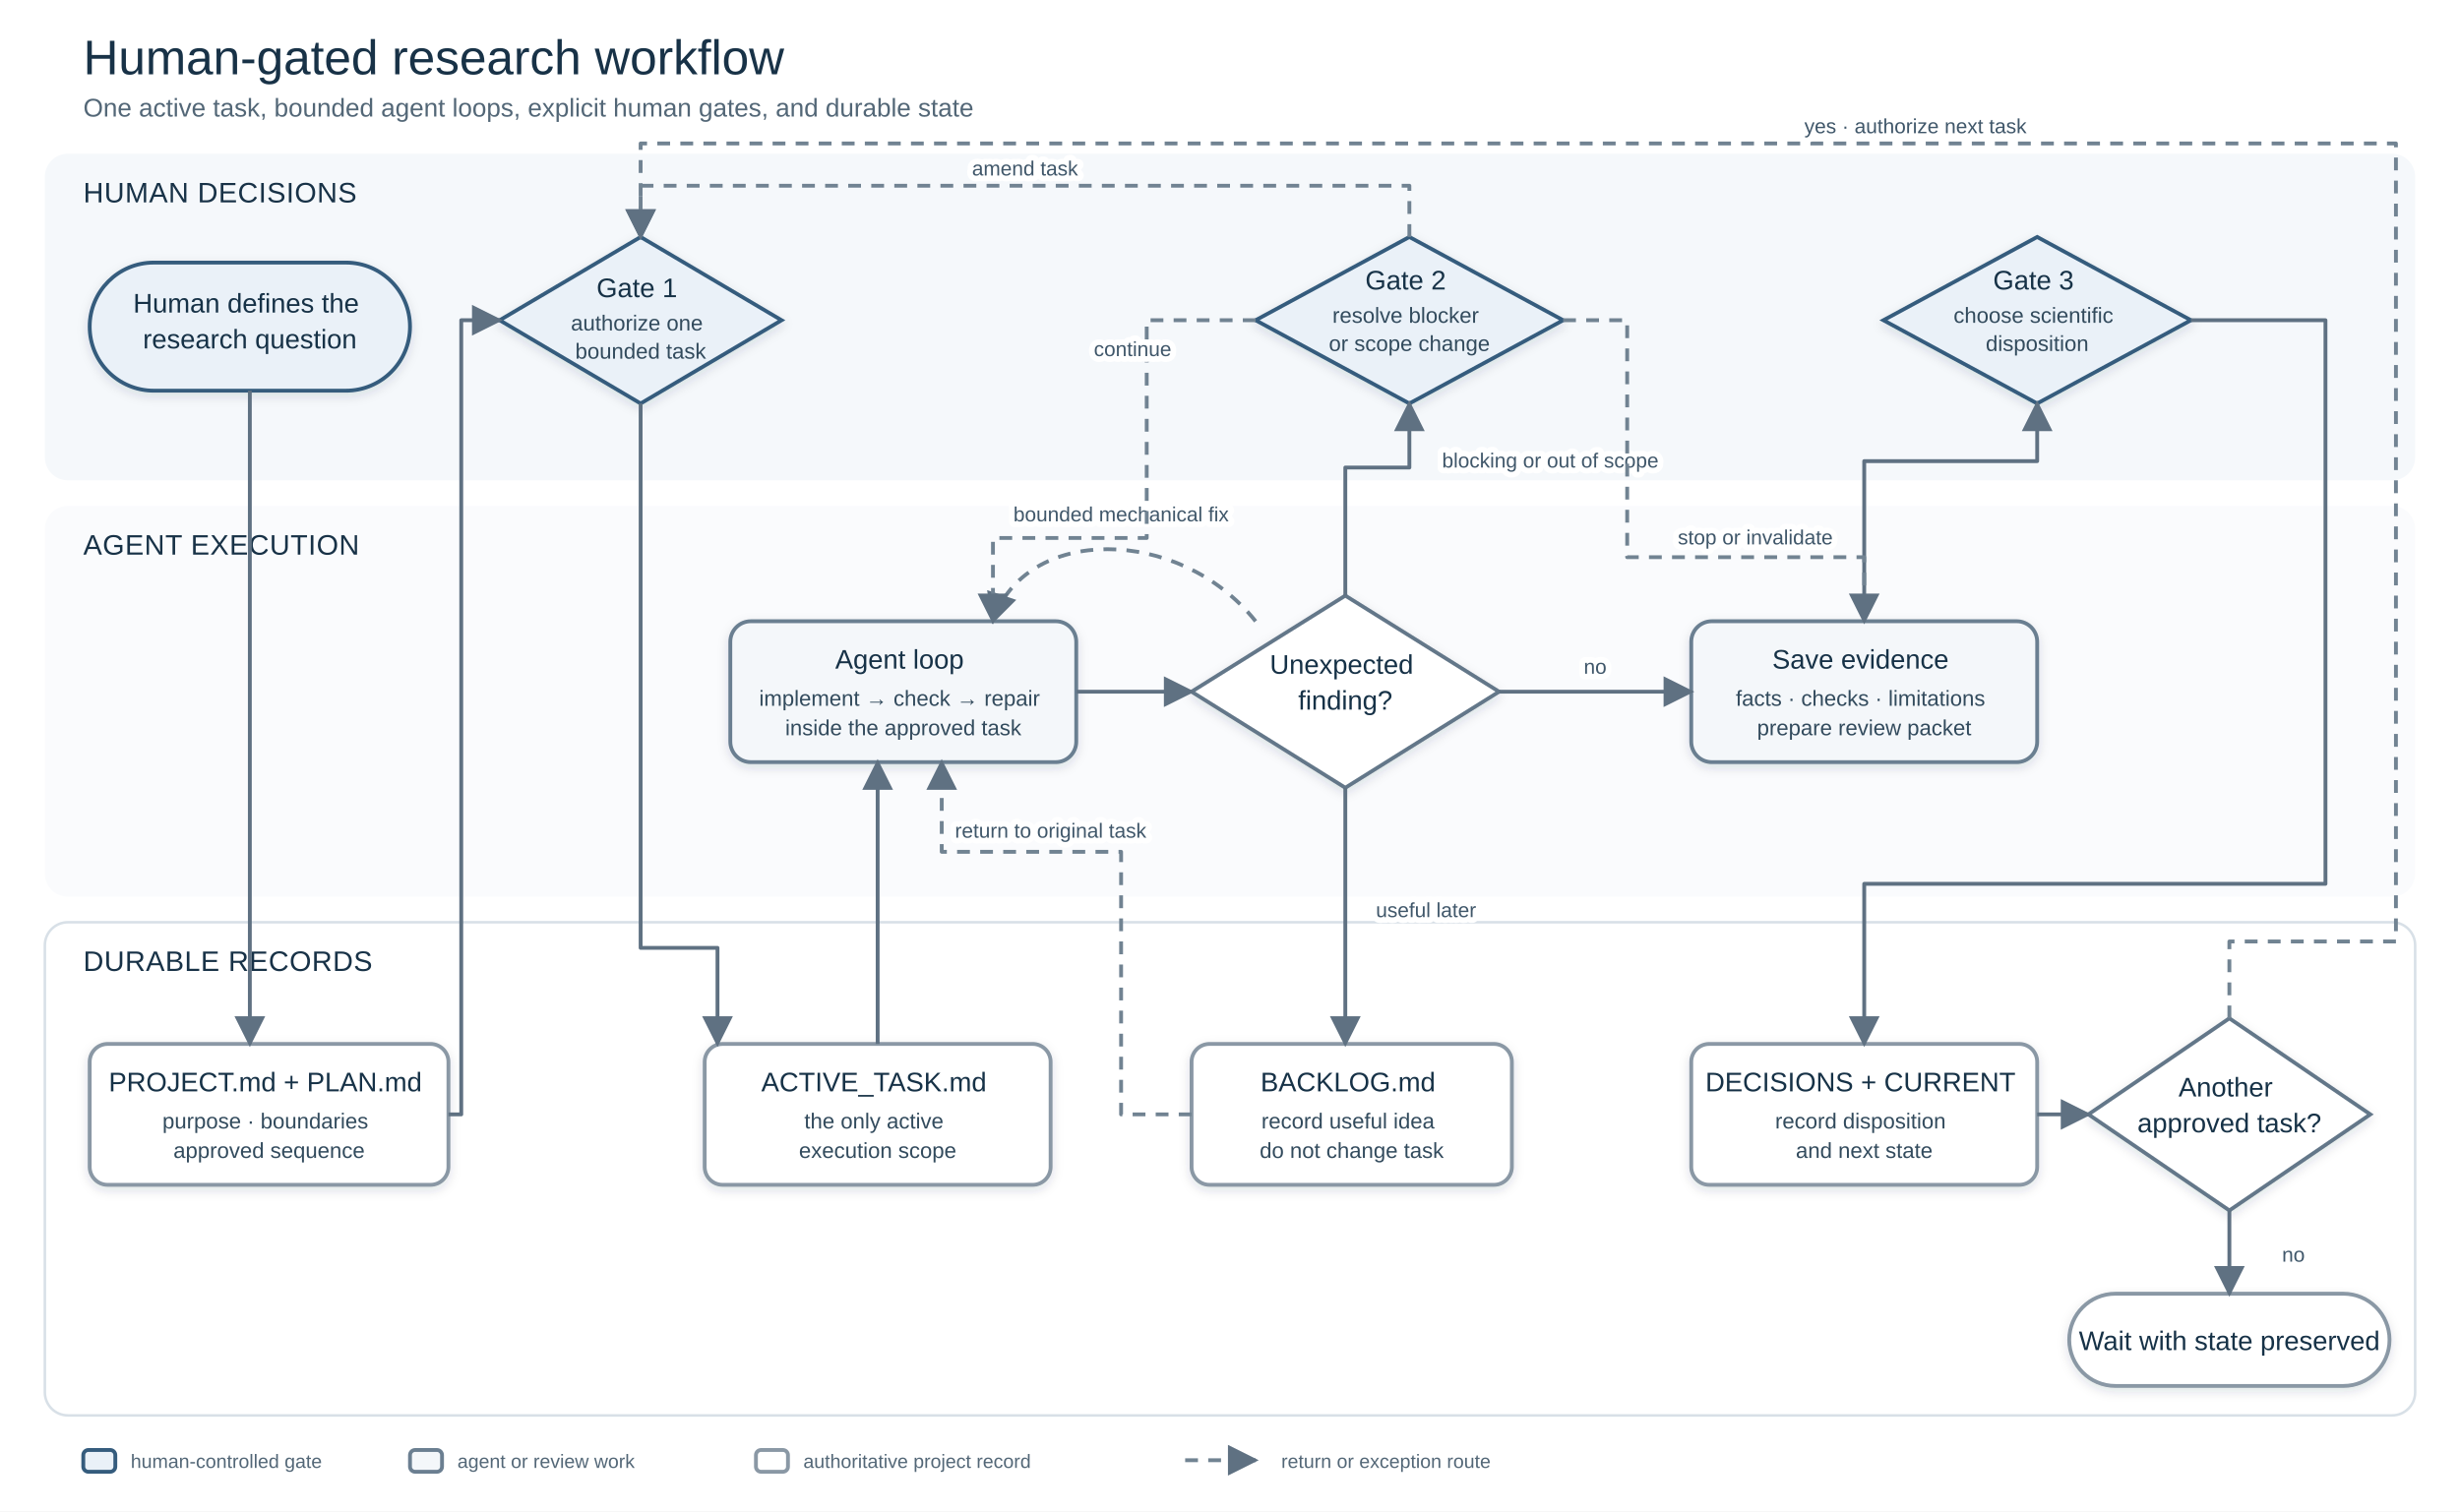
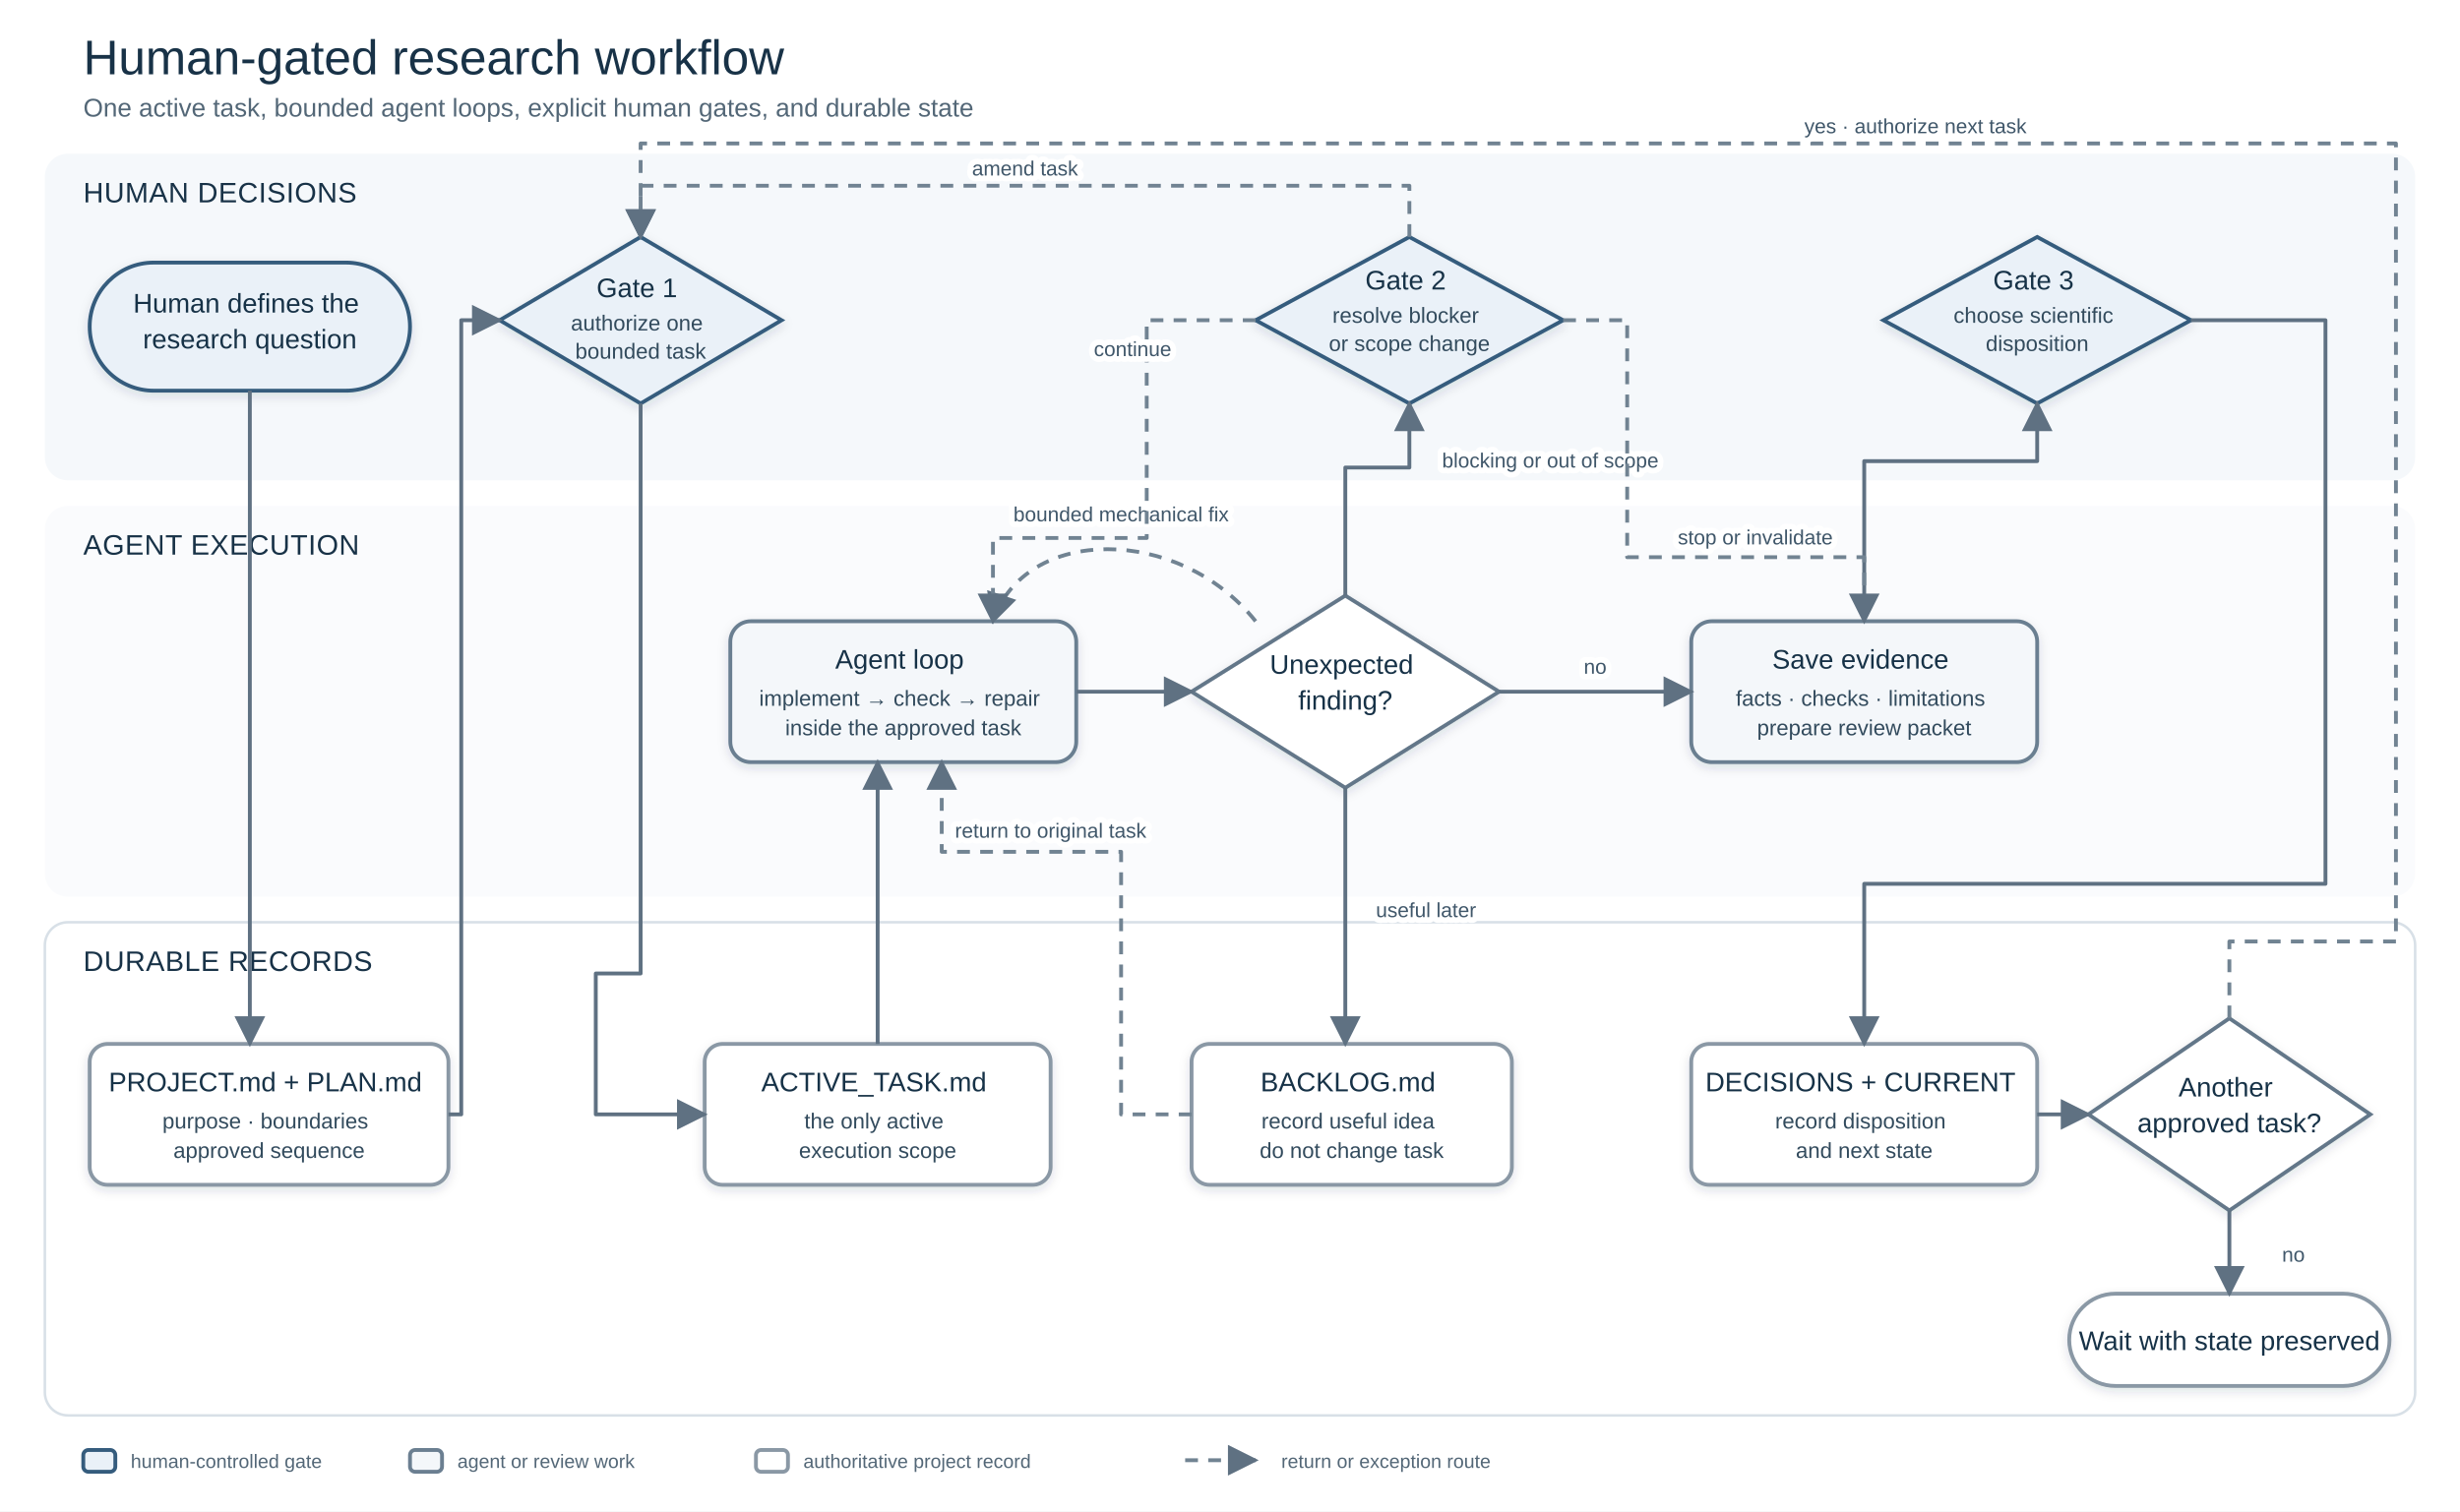
<svg xmlns="http://www.w3.org/2000/svg" width="1920" height="1180" viewBox="0 0 1920 1180" style="width:100%;height:auto;display:block;margin:0 auto" role="img" aria-labelledby="title desc">
  <defs>
    <marker id="arrow" viewBox="0 0 10 10" refX="9" refY="5" markerWidth="8" markerHeight="8" orient="auto-start-reverse">
      <path d="M0,0 L10,5 L0,10 Z" fill="#5f7182" />
    </marker>
    <filter id="shadow" x="-12%" y="-12%" width="124%" height="132%">
      <feDropShadow dx="0" dy="3" stdDeviation="4" flood-color="#1f3344" flood-opacity="0.13" />
    </filter>
    <style>
      .title { font: 500 38px Arial, sans-serif; fill: #183247; }
      .subtitle { font: 400 20px Arial, sans-serif; fill: #536777; }
      .lane-title { font: 500 22px Arial, sans-serif; fill: #183247; letter-spacing: .4px; }
      .node-title { font: 500 21px Arial, sans-serif; fill: #183247; text-anchor: middle; }
      .node-copy { font: 400 17px Arial, sans-serif; fill: #334b5d; text-anchor: middle; }
      .edge-label { font: 500 16px Arial, sans-serif; fill: #40576a; text-anchor: middle; paint-order: stroke; stroke: #fff; stroke-width: 9px; stroke-linejoin: round; }
      .legend { font: 400 15px Arial, sans-serif; fill: #536777; }
      .flow { fill: none; stroke: #5f7182; stroke-width: 3; stroke-linejoin: round; marker-end: url(#arrow); }
      .return { fill: none; stroke: #718392; stroke-width: 3; stroke-linejoin: round; stroke-dasharray: 10 8; marker-end: url(#arrow); }
      .human { fill: #eaf1f8; stroke: #355c7d; stroke-width: 3; }
      .agent { fill: #f4f7fa; stroke: #6b7f91; stroke-width: 3; }
      .record { fill: #fff; stroke: #8a98a5; stroke-width: 3; }
      .decision { fill: #fff; stroke: #647789; stroke-width: 3; }
    </style>
  </defs>
  <rect width="1920" height="1180" fill="#fff" />
  <text class="title" x="65" y="58">Human-gated research workflow</text>
  <text class="subtitle" x="65" y="91">One active task, bounded agent loops, explicit human gates, and durable state</text>
  <rect x="35" y="120" width="1850" height="255" rx="18" fill="#f5f8fb" />
  <rect x="35" y="395" width="1850" height="305" rx="18" fill="#fafbfd" />
  <rect x="35" y="720" width="1850" height="385" rx="18" fill="#fff" stroke="#d8e0e7" stroke-width="2" />
  <text class="lane-title" x="65" y="158">HUMAN DECISIONS</text>
  <text class="lane-title" x="65" y="433">AGENT EXECUTION</text>
  <text class="lane-title" x="65" y="758">DURABLE RECORDS</text>
  <g filter="url(#shadow)">
    <rect class="human" x="70" y="205" width="250" height="100" rx="50" />
    <text class="node-title" x="195" y="244">
      <tspan x="195">Human defines the</tspan>
      <tspan x="195" dy="28">research question</tspan>
    </text>
  </g>
  <g filter="url(#shadow)">
    <polygon class="human" points="500,185 610,250 500,315 390,250" />
    <text class="node-title" x="500" y="232">
      <tspan x="500">Gate 1</tspan>
      <tspan class="node-copy" x="500" dy="26">authorize one</tspan>
      <tspan class="node-copy" x="500" dy="22">bounded task</tspan>
    </text>
  </g>
  <g filter="url(#shadow)">
    <polygon class="human" points="1100,185 1220,250 1100,315 980,250" />
    <text class="node-title" x="1100" y="226">
      <tspan x="1100">Gate 2</tspan>
      <tspan class="node-copy" x="1100" dy="26">resolve blocker</tspan>
      <tspan class="node-copy" x="1100" dy="22">or scope change</tspan>
    </text>
  </g>
  <g filter="url(#shadow)">
    <polygon class="human" points="1590,185 1710,250 1590,315 1470,250" />
    <text class="node-title" x="1590" y="226">
      <tspan x="1590">Gate 3</tspan>
      <tspan class="node-copy" x="1590" dy="26">choose scientific</tspan>
      <tspan class="node-copy" x="1590" dy="22">disposition</tspan>
    </text>
  </g>
  <g filter="url(#shadow)">
    <rect class="agent" x="570" y="485" width="270" height="110" rx="16" />
    <text class="node-title" x="705" y="522">
      <tspan x="705">Agent loop</tspan>
      <tspan class="node-copy" x="705" dy="29">implement → check → repair</tspan>
      <tspan class="node-copy" x="705" dy="23">inside the approved task</tspan>
    </text>
  </g>
  <g filter="url(#shadow)">
    <polygon class="decision" points="1050,465 1170,540 1050,615 930,540" />
    <text class="node-title" x="1050" y="526">
      <tspan x="1050">Unexpected</tspan>
      <tspan x="1050" dy="28">finding?</tspan>
    </text>
  </g>
  <g filter="url(#shadow)">
    <rect class="agent" x="1320" y="485" width="270" height="110" rx="16" />
    <text class="node-title" x="1455" y="522">
      <tspan x="1455">Save evidence</tspan>
      <tspan class="node-copy" x="1455" dy="29">facts · checks · limitations</tspan>
      <tspan class="node-copy" x="1455" dy="23">prepare review packet</tspan>
    </text>
  </g>
  <g filter="url(#shadow)">
    <rect class="record" x="70" y="815" width="280" height="110" rx="14" />
    <text class="node-title" x="210" y="852">
      <tspan x="210">PROJECT.md + PLAN.md</tspan>
      <tspan class="node-copy" x="210" dy="29">purpose · boundaries</tspan>
      <tspan class="node-copy" x="210" dy="23">approved sequence</tspan>
    </text>
  </g>
  <g filter="url(#shadow)">
    <rect class="record" x="550" y="815" width="270" height="110" rx="14" />
    <text class="node-title" x="685" y="852">
      <tspan x="685">ACTIVE_TASK.md</tspan>
      <tspan class="node-copy" x="685" dy="29">the only active</tspan>
      <tspan class="node-copy" x="685" dy="23">execution scope</tspan>
    </text>
  </g>
  <g filter="url(#shadow)">
    <rect class="record" x="930" y="815" width="250" height="110" rx="14" />
    <text class="node-title" x="1055" y="852">
      <tspan x="1055">BACKLOG.md</tspan>
      <tspan class="node-copy" x="1055" dy="29">record useful idea</tspan>
      <tspan class="node-copy" x="1055" dy="23">do not change task</tspan>
    </text>
  </g>
  <g filter="url(#shadow)">
    <rect class="record" x="1320" y="815" width="270" height="110" rx="14" />
    <text class="node-title" x="1455" y="852">
      <tspan x="1455">DECISIONS + CURRENT</tspan>
      <tspan class="node-copy" x="1455" dy="29">record disposition</tspan>
      <tspan class="node-copy" x="1455" dy="23">and next state</tspan>
    </text>
  </g>
  <g filter="url(#shadow)">
    <polygon class="decision" points="1740,795 1850,870 1740,945 1630,870" />
    <text class="node-title" x="1740" y="856">
      <tspan x="1740">Another</tspan>
      <tspan x="1740" dy="28">approved task?</tspan>
    </text>
  </g>
  <g filter="url(#shadow)">
    <rect class="record" x="1615" y="1010" width="250" height="72" rx="36" />
    <text class="node-title" x="1740" y="1054">Wait with state preserved</text>
  </g>
  <path class="flow" d="M195 305 V815" />
  <path class="flow" d="M350 870 H360 V250 H390" />
-   <path class="flow" d="M500 315 V740 H560 V815" />
+   <path class="flow" d="M500 315 V760 H465 V870 H550" />
  <path class="flow" d="M685 815 V595" />
  <path class="flow" d="M840 540 H930" />
  <path class="flow" d="M1170 540 H1320" />
  <path class="flow" d="M1455 485 V360 H1590 V315" />
  <path class="flow" d="M1710 250 H1815 V690 H1455 V815" />
  <path class="flow" d="M1590 870 H1630" />
  <path class="flow" d="M1740 945 V1010" />
  <path class="return" d="M980 485 C920 410 800 410 775 485" />
  <text class="edge-label" x="875" y="407">bounded mechanical fix</text>
  <path class="flow" d="M1050 615 V815" />
  <text class="edge-label" x="1113" y="716">useful later</text>
  <path class="return" d="M930 870 H875 V665 H735 V595" />
  <text class="edge-label" x="820" y="654">return to original task</text>
  <path class="flow" d="M1050 465 V365 H1100 V315" />
  <text class="edge-label" x="1210" y="365">blocking or out of scope</text>
  <path class="return" d="M980 250 H895 V420 H775 V485" />
  <text class="edge-label" x="884" y="278">continue</text>
  <path class="return" d="M1100 185 V145 H500 V185" />
  <text class="edge-label" x="800" y="137">amend task</text>
  <path class="return" d="M1220 250 H1270 V435 H1455 V485" />
  <text class="edge-label" x="1370" y="425">stop or invalidate</text>
  <path class="return" d="M1740 795 V735 H1870 V112 H500 V185" />
  <text class="edge-label" x="1495" y="104">yes · authorize next task</text>
  <text class="edge-label" x="1245" y="526">no</text>
  <text class="edge-label" x="1790" y="985">no</text>
  <g transform="translate(65 1150)">
    <rect x="0" y="-18" width="25" height="17" rx="4" class="human" />
    <text class="legend" x="37" y="-4">human-controlled gate</text>
    <rect x="255" y="-18" width="25" height="17" rx="4" class="agent" />
    <text class="legend" x="292" y="-4">agent or review work</text>
    <rect x="525" y="-18" width="25" height="17" rx="4" class="record" />
    <text class="legend" x="562" y="-4">authoritative project record</text>
    <line x1="860" y1="-10" x2="915" y2="-10" class="return" />
    <text class="legend" x="935" y="-4">return or exception route</text>
  </g>
</svg>
